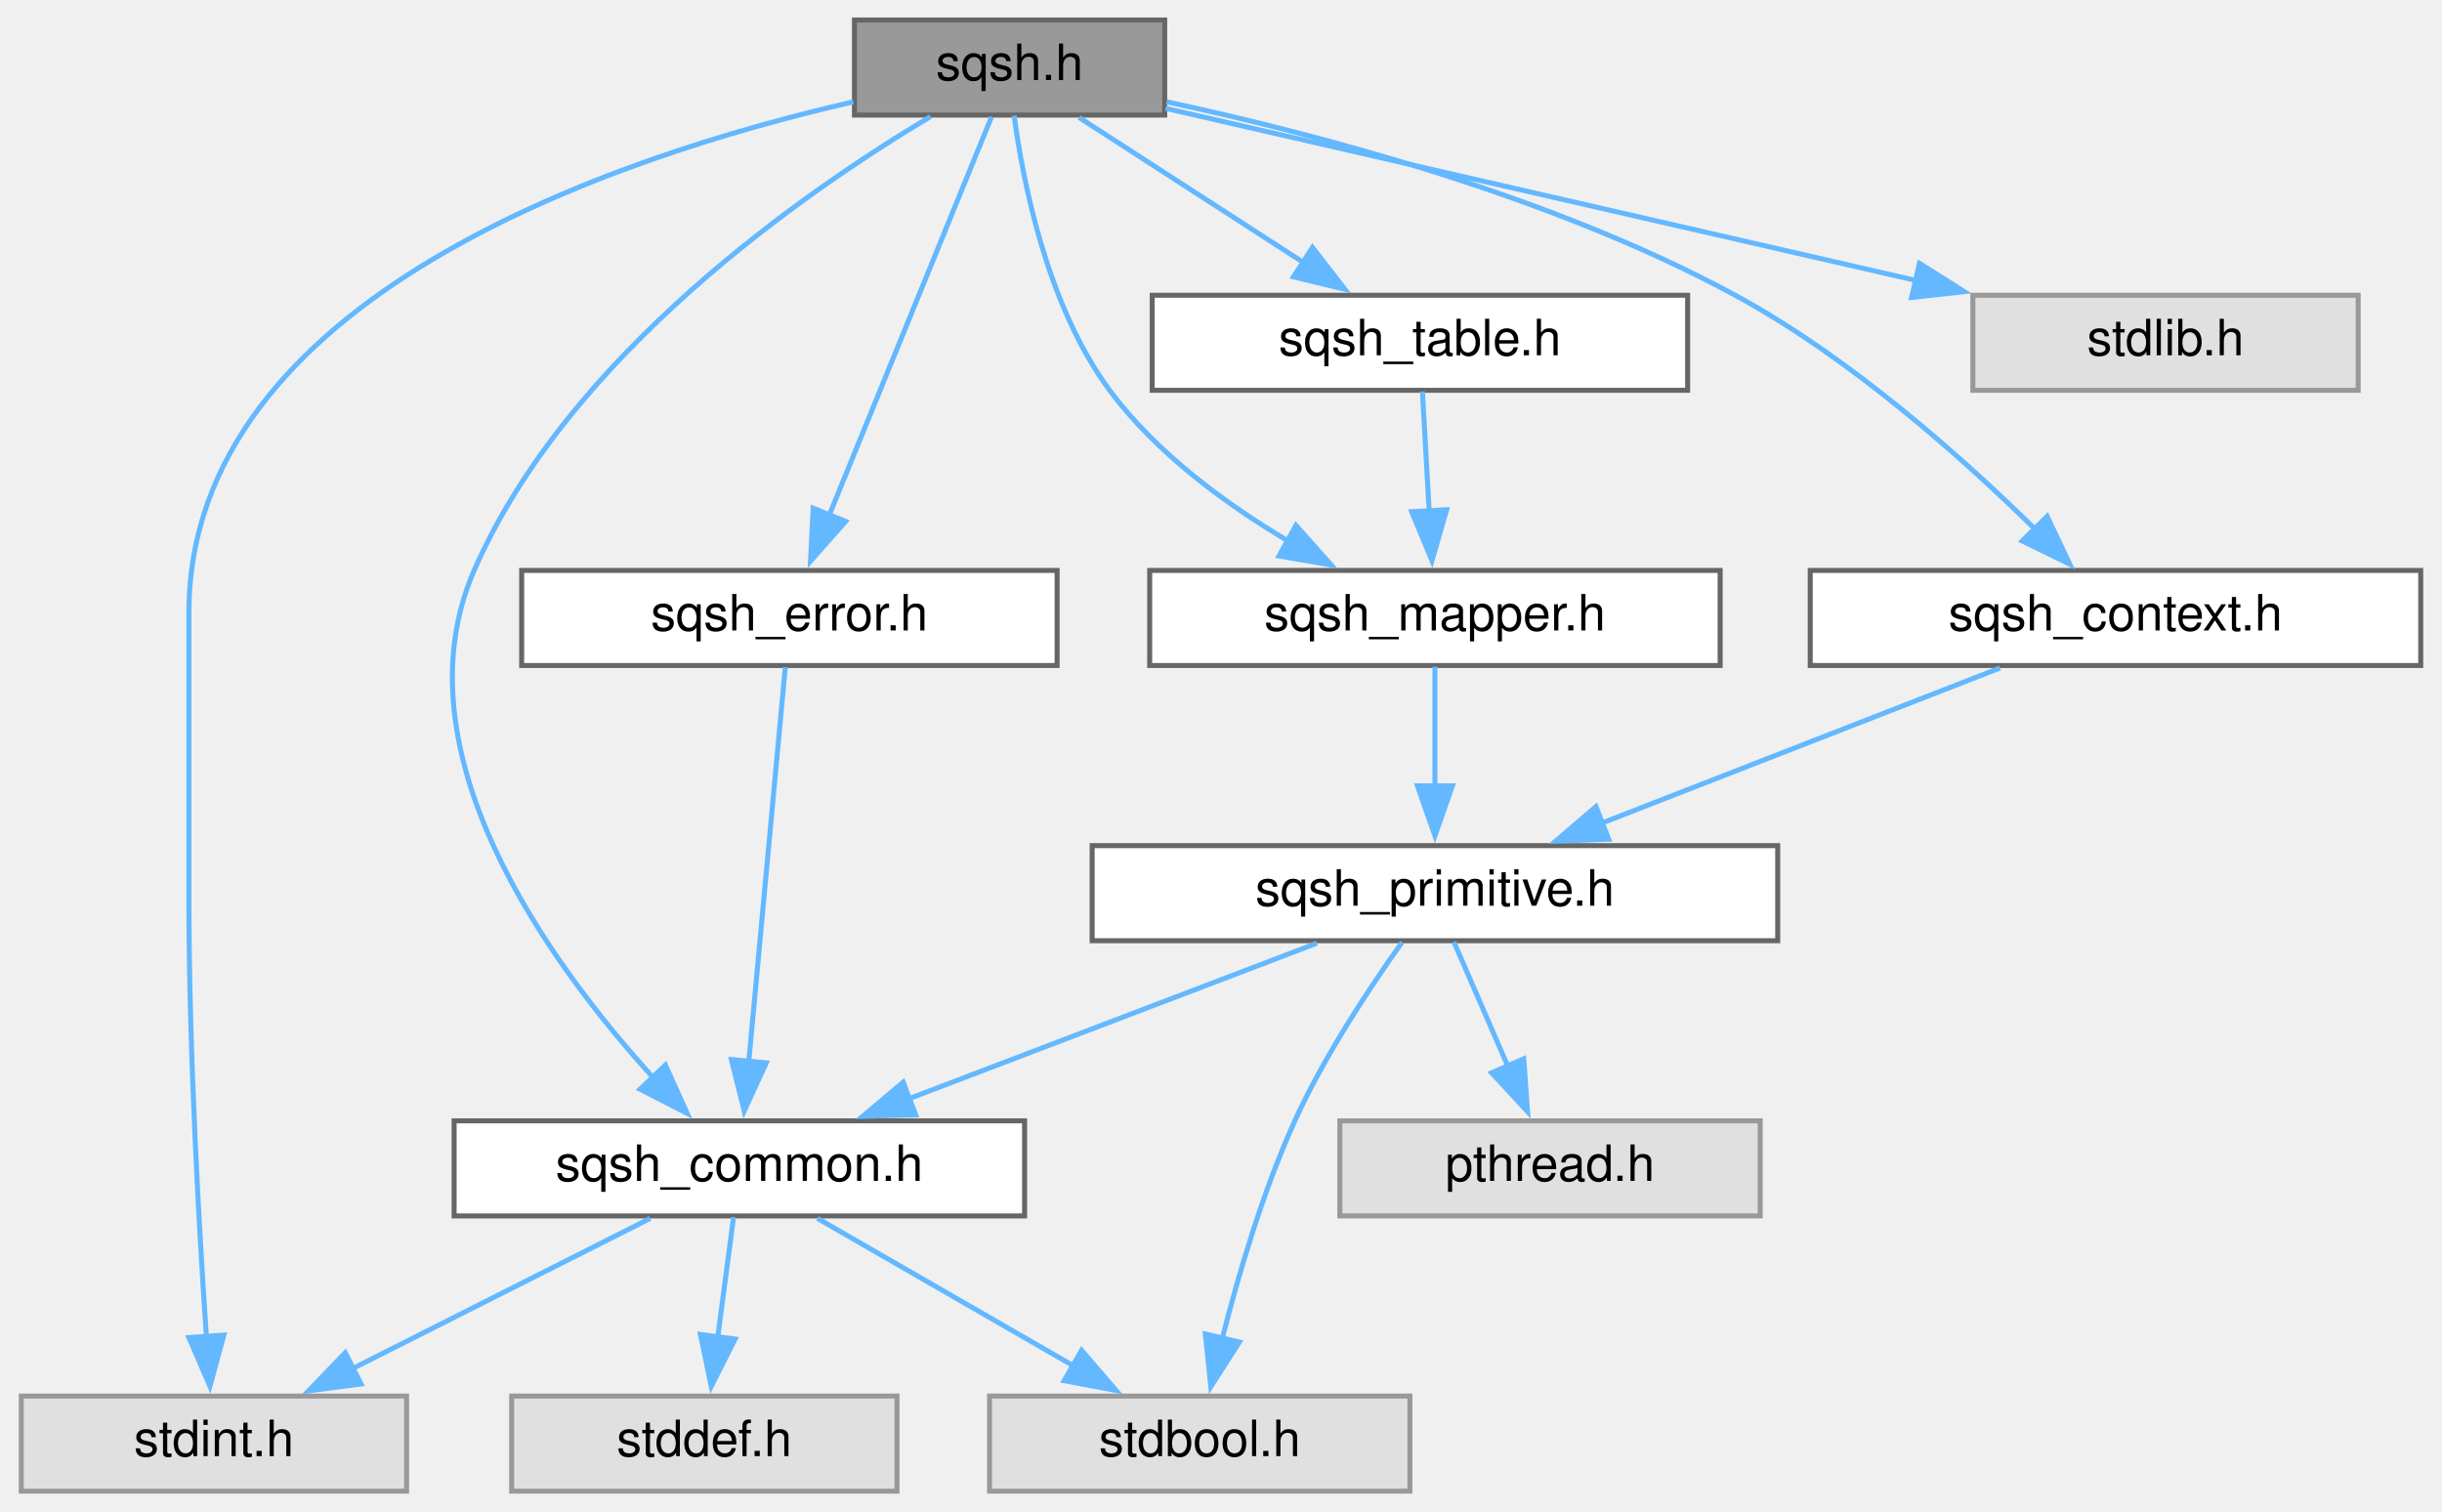
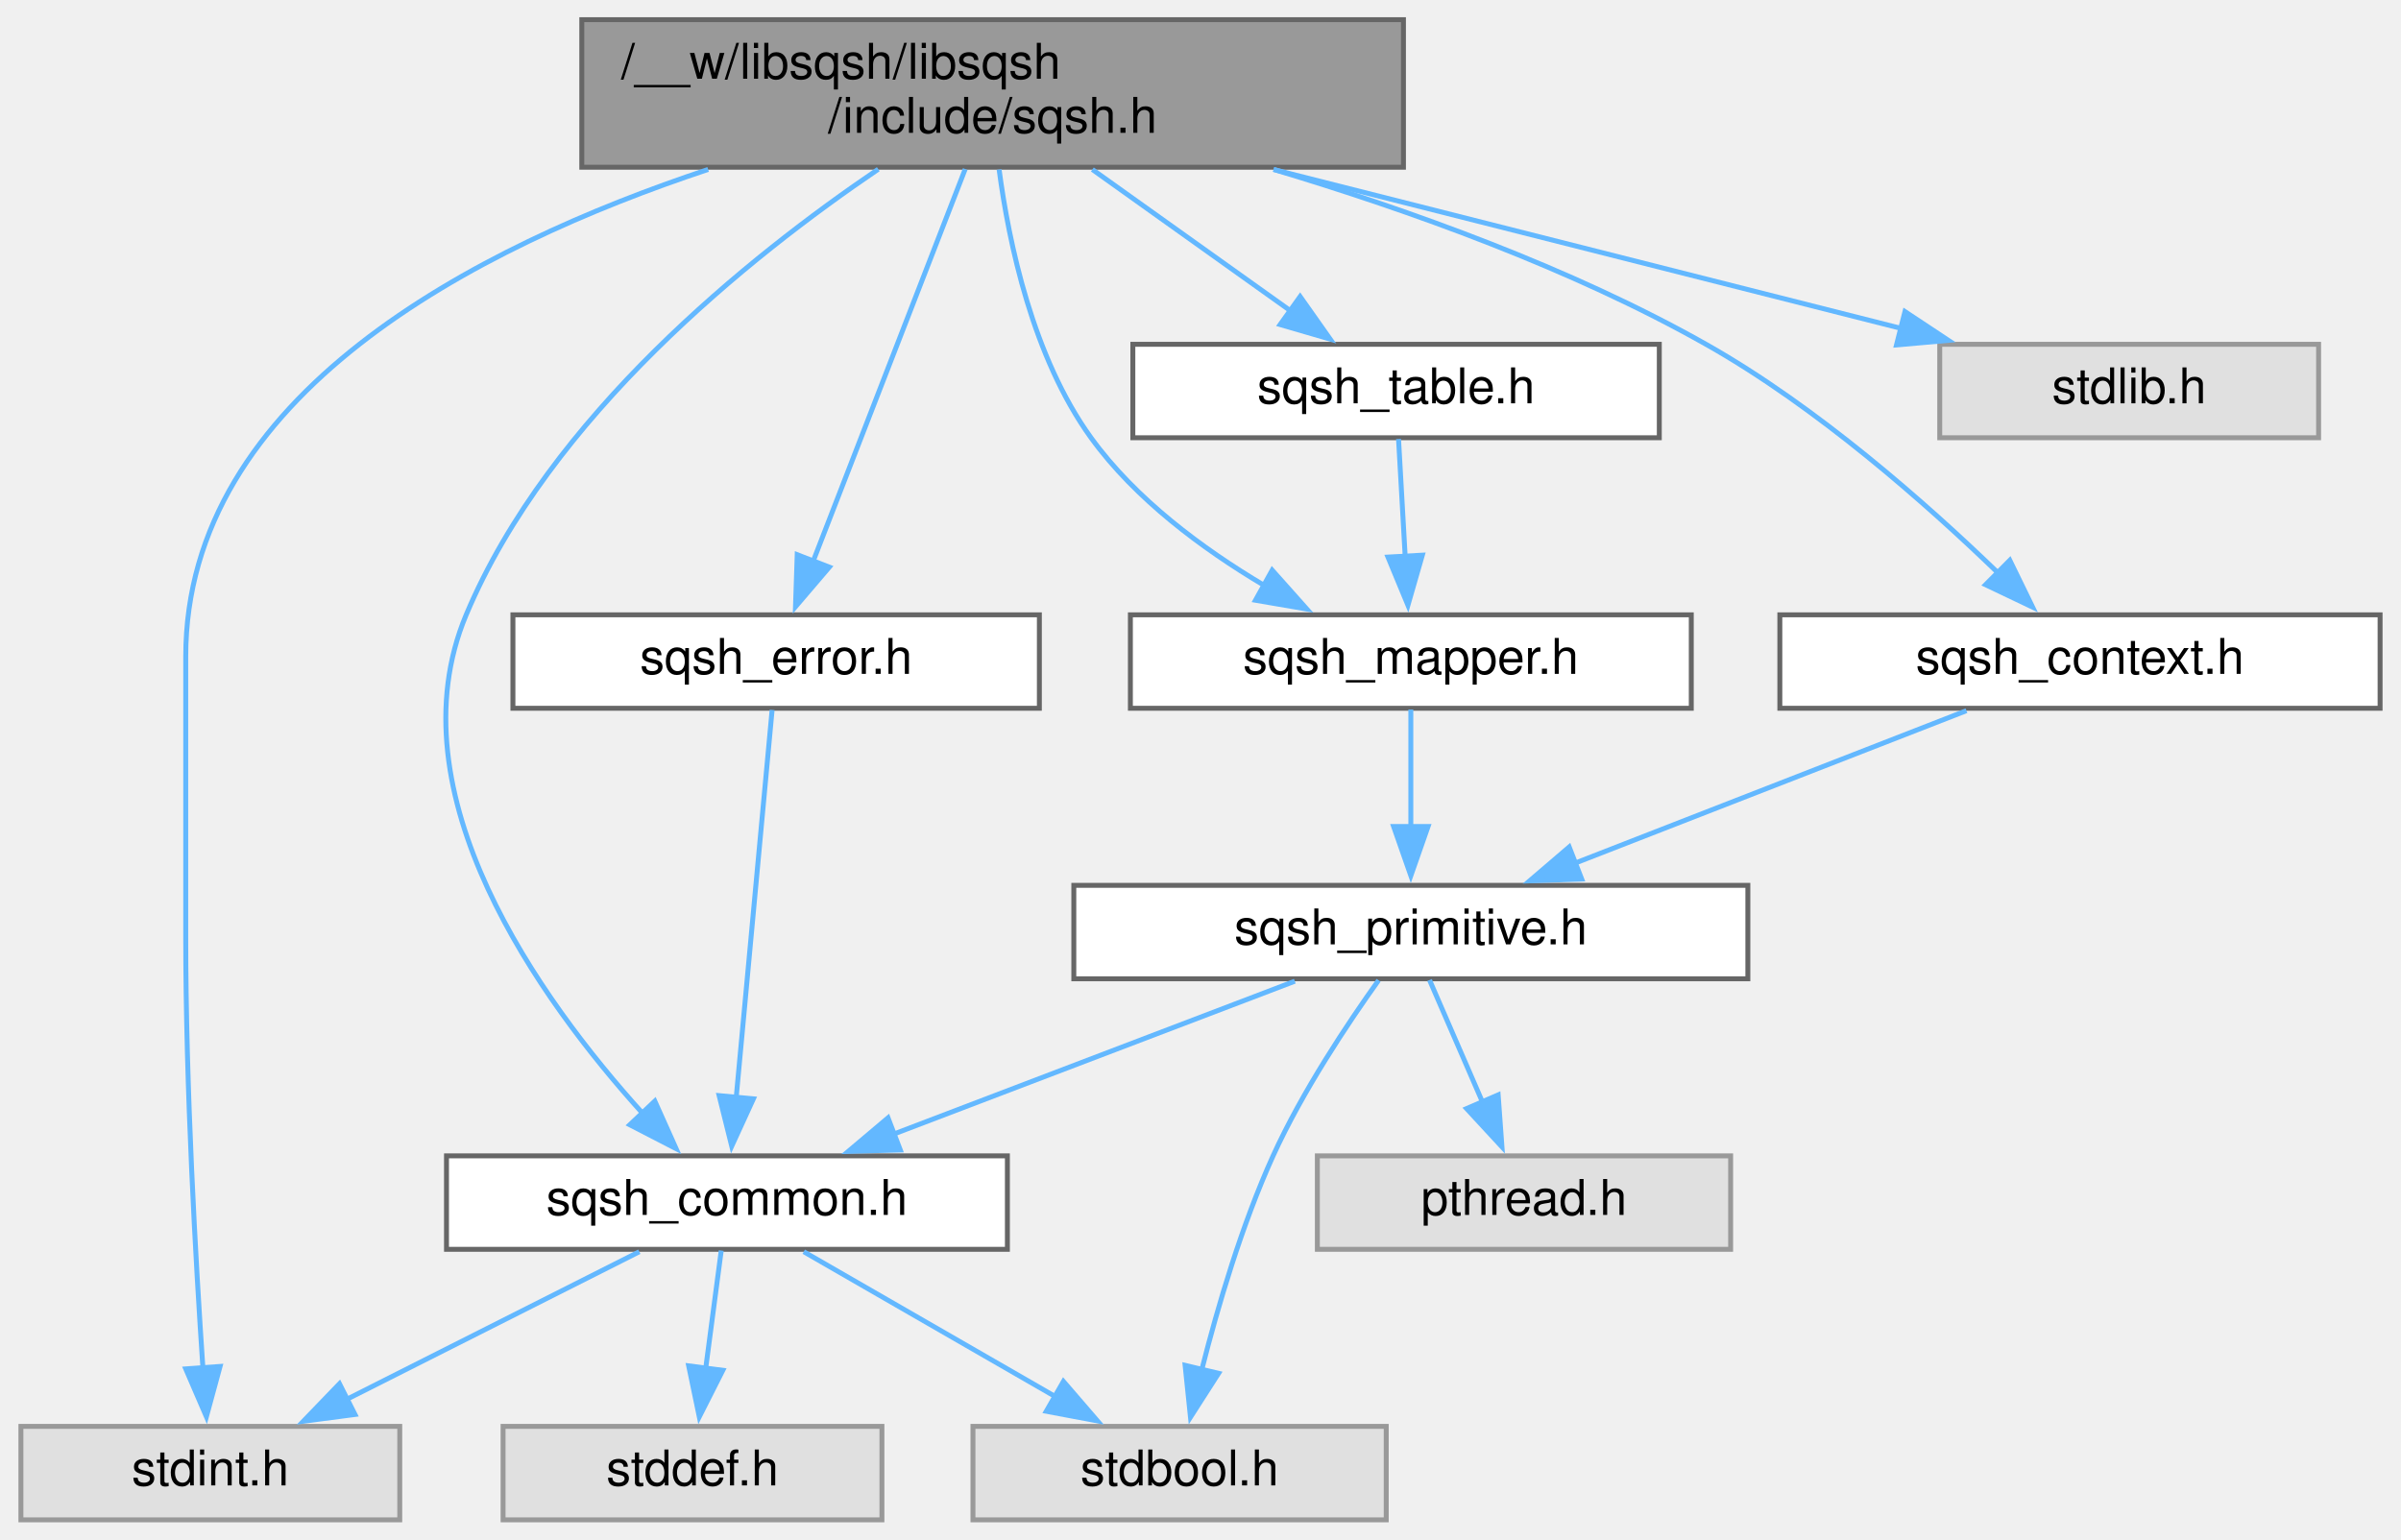
- <svg xmlns="http://www.w3.org/2000/svg" xmlns:xlink="http://www.w3.org/1999/xlink" width="488pt" height="302pt" viewBox="0.00 0.00 487.50 302.00">
-   <g id="graph0" class="graph" transform="scale(1 1) rotate(0) translate(4 298)">
+ <svg xmlns="http://www.w3.org/2000/svg" xmlns:xlink="http://www.w3.org/1999/xlink" width="488pt" height="313pt" viewBox="0.00 0.00 487.50 313.00">
+   <g id="graph0" class="graph" transform="scale(1 1) rotate(0) translate(4 309)">
    <g id="node1" class="node">
      <g id="a_node1">
        <a xlink:title=" ">
-           <polygon fill="#999999" stroke="#666666" points="228.5,-294 166.5,-294 166.5,-275 228.5,-275 228.5,-294" />
-           <text text-anchor="middle" x="197.5" y="-282" font-family="Helvetica,sans-Serif" font-size="10.00">sqsh.h</text>
+           <polygon fill="#999999" stroke="#666666" points="281,-305 114,-305 114,-275 281,-275 281,-305" />
+           <text text-anchor="start" x="122" y="-293" font-family="Helvetica,sans-Serif" font-size="10.00">/__w/libsqsh/libsqsh</text>
+           <text text-anchor="middle" x="197.5" y="-282" font-family="Helvetica,sans-Serif" font-size="10.00">/include/sqsh.h</text>
        </a>
      </g>
    </g>
    <g id="node2" class="node">
      <g id="a_node2">
        <a xlink:href="sqsh__common_8h.html" target="_top" xlink:title=" ">
          <polygon fill="white" stroke="#666666" points="200.5,-74 86.5,-74 86.5,-55 200.5,-55 200.5,-74" />
          <text text-anchor="middle" x="143.5" y="-62" font-family="Helvetica,sans-Serif" font-size="10.00">sqsh_common.h</text>
        </a>
      </g>
    </g>
    <g id="edge1" class="edge">
-       <path fill="none" stroke="#63b8ff" d="M181.7,-274.71C156.78,-259.83 109.24,-227.02 90.5,-184 74.69,-147.7 105.54,-105.42 126.45,-82.46" />
-       <polygon fill="#63b8ff" stroke="#63b8ff" points="128.72,-85.15 133.08,-75.49 123.65,-80.32 128.72,-85.15" />
+       <path fill="none" stroke="#63b8ff" d="M174.26,-274.6C148.22,-256.94 107.42,-224.32 90.5,-184 75.24,-147.65 105.57,-105.66 126.32,-82.7" />
+       <polygon fill="#63b8ff" stroke="#63b8ff" points="128.84,-85.13 133.17,-75.46 123.75,-80.32 128.84,-85.13" />
    </g>
    <g id="node5" class="node">
      <g id="a_node5">
        <a xlink:title=" ">
          <polygon fill="#e0e0e0" stroke="#999999" points="77,-19 0,-19 0,0 77,0 77,-19" />
          <text text-anchor="middle" x="38.5" y="-7" font-family="Helvetica,sans-Serif" font-size="10.00">stdint.h</text>
        </a>
      </g>
    </g>
    <g id="edge16" class="edge">
-       <path fill="none" stroke="#63b8ff" d="M166.27,-277.65C118.68,-266.73 33.5,-238.4 33.5,-175.5 33.5,-175.5 33.5,-175.5 33.5,-118.5 33.5,-87.89 35.53,-52.45 37,-30.76" />
+       <path fill="none" stroke="#63b8ff" d="M139.68,-274.55C92.46,-258.87 33.5,-228.65 33.5,-175.5 33.5,-175.5 33.5,-175.5 33.5,-118.5 33.5,-87.89 35.53,-52.45 37,-30.76" />
      <polygon fill="#63b8ff" stroke="#63b8ff" points="40.48,-31.19 37.7,-20.96 33.5,-30.69 40.48,-31.19" />
    </g>
    <g id="node6" class="node">
      <g id="a_node6">
        <a xlink:href="sqsh__context_8h.html" target="_top" xlink:title=" ">
          <polygon fill="white" stroke="#666666" points="479.5,-184 357.5,-184 357.5,-165 479.5,-165 479.5,-184" />
          <text text-anchor="middle" x="418.5" y="-172" font-family="Helvetica,sans-Serif" font-size="10.00">sqsh_context.h</text>
        </a>
      </g>
    </g>
    <g id="edge5" class="edge">
-       <path fill="none" stroke="#63b8ff" d="M228.9,-277.65C259.26,-271.14 305.93,-258.83 342.5,-239 365.53,-226.51 388.07,-206.39 402.54,-192.15" />
-       <polygon fill="#63b8ff" stroke="#63b8ff" points="404.84,-194.81 409.38,-185.24 399.86,-189.89 404.84,-194.81" />
+       <path fill="none" stroke="#63b8ff" d="M254.63,-274.55C282.19,-266.28 315.14,-254.45 342.5,-239 365.07,-226.26 387.4,-206.51 401.96,-192.42" />
+       <polygon fill="#63b8ff" stroke="#63b8ff" points="404.24,-195.09 408.88,-185.56 399.31,-190.12 404.24,-195.09" />
    </g>
    <g id="node9" class="node">
      <g id="a_node9">
        <a xlink:href="sqsh__error_8h.html" target="_top" xlink:title=" ">
          <polygon fill="white" stroke="#666666" points="207,-184 100,-184 100,-165 207,-165 207,-184" />
          <text text-anchor="middle" x="153.5" y="-172" font-family="Helvetica,sans-Serif" font-size="10.00">sqsh_error.h</text>
        </a>
      </g>
    </g>
    <g id="edge10" class="edge">
-       <path fill="none" stroke="#63b8ff" d="M193.9,-274.66C186.84,-257.34 171.04,-218.55 161.42,-194.95" />
-       <polygon fill="#63b8ff" stroke="#63b8ff" points="164.74,-193.8 157.72,-185.86 158.25,-196.44 164.74,-193.8" />
+       <path fill="none" stroke="#63b8ff" d="M191.93,-274.63C184.09,-254.4 169.78,-217.49 161.01,-194.86" />
+       <polygon fill="#63b8ff" stroke="#63b8ff" points="164.31,-193.7 157.43,-185.64 157.78,-196.23 164.31,-193.7" />
    </g>
    <g id="node10" class="node">
      <g id="a_node10">
        <a xlink:href="sqsh__mapper_8h.html" target="_top" xlink:title=" ">
          <polygon fill="white" stroke="#666666" points="339.5,-184 225.5,-184 225.5,-165 339.5,-165 339.5,-184" />
          <text text-anchor="middle" x="282.5" y="-172" font-family="Helvetica,sans-Serif" font-size="10.00">sqsh_mapper.h</text>
        </a>
      </g>
    </g>
    <g id="edge12" class="edge">
-       <path fill="none" stroke="#63b8ff" d="M198.41,-274.89C200.15,-261.87 204.97,-236.9 217.5,-220 226.82,-207.43 240.79,-197.21 253.39,-189.74" />
-       <polygon fill="#63b8ff" stroke="#63b8ff" points="254.73,-193.01 261.77,-185.09 251.33,-186.89 254.73,-193.01" />
+       <path fill="none" stroke="#63b8ff" d="M198.82,-274.54C200.79,-259.65 205.66,-236.37 217.5,-220 226.52,-207.53 240.16,-197.43 252.63,-190.02" />
+       <polygon fill="#63b8ff" stroke="#63b8ff" points="254.32,-193.08 261.37,-185.17 250.92,-186.96 254.32,-193.08" />
    </g>
    <g id="node11" class="node">
      <g id="a_node11">
        <a xlink:href="sqsh__table_8h.html" target="_top" xlink:title=" ">
          <polygon fill="white" stroke="#666666" points="333,-239 226,-239 226,-220 333,-220 333,-239" />
          <text text-anchor="middle" x="279.5" y="-227" font-family="Helvetica,sans-Serif" font-size="10.00">sqsh_table.h</text>
        </a>
      </g>
    </g>
    <g id="edge14" class="edge">
-       <path fill="none" stroke="#63b8ff" d="M211.41,-274.51C223.74,-266.54 241.97,-254.75 256.47,-245.38" />
-       <polygon fill="#63b8ff" stroke="#63b8ff" points="258.03,-248.55 264.52,-240.18 254.23,-242.67 258.03,-248.55" />
+       <path fill="none" stroke="#63b8ff" d="M217.77,-274.54C230.04,-265.78 245.68,-254.63 258.15,-245.73" />
+       <polygon fill="#63b8ff" stroke="#63b8ff" points="260,-248.71 266.11,-240.05 255.93,-243.01 260,-248.71" />
    </g>
    <g id="node12" class="node">
      <g id="a_node12">
        <a xlink:title=" ">
          <polygon fill="#e0e0e0" stroke="#999999" points="467,-239 390,-239 390,-220 467,-220 467,-239" />
          <text text-anchor="middle" x="428.5" y="-227" font-family="Helvetica,sans-Serif" font-size="10.00">stdlib.h</text>
        </a>
      </g>
    </g>
    <g id="edge17" class="edge">
-       <path fill="none" stroke="#63b8ff" d="M228.65,-276.35C267.14,-267.52 333.1,-252.39 378.66,-241.94" />
-       <polygon fill="#63b8ff" stroke="#63b8ff" points="379.33,-245.37 388.29,-239.72 377.76,-238.55 379.33,-245.37" />
+       <path fill="none" stroke="#63b8ff" d="M254.6,-274.54C293.95,-264.57 345.58,-251.5 382.33,-242.19" />
+       <polygon fill="#63b8ff" stroke="#63b8ff" points="382.93,-245.65 391.76,-239.8 381.21,-238.87 382.93,-245.65" />
    </g>
    <g id="node3" class="node">
      <g id="a_node3">
        <a xlink:title=" ">
          <polygon fill="#e0e0e0" stroke="#999999" points="277.5,-19 193.5,-19 193.5,0 277.5,0 277.5,-19" />
          <text text-anchor="middle" x="235.5" y="-7" font-family="Helvetica,sans-Serif" font-size="10.00">stdbool.h</text>
        </a>
      </g>
    </g>
    <g id="edge2" class="edge">
      <path fill="none" stroke="#63b8ff" d="M159.11,-54.51C173.2,-46.39 194.19,-34.3 210.6,-24.85" />
      <polygon fill="#63b8ff" stroke="#63b8ff" points="211.89,-28.14 218.81,-20.11 208.4,-22.07 211.89,-28.14" />
    </g>
    <g id="node4" class="node">
      <g id="a_node4">
        <a xlink:title=" ">
          <polygon fill="#e0e0e0" stroke="#999999" points="175,-19 98,-19 98,0 175,0 175,-19" />
          <text text-anchor="middle" x="136.5" y="-7" font-family="Helvetica,sans-Serif" font-size="10.00">stddef.h</text>
        </a>
      </g>
    </g>
    <g id="edge3" class="edge">
      <path fill="none" stroke="#63b8ff" d="M142.34,-54.75C141.48,-48.19 140.26,-38.95 139.16,-30.6" />
      <polygon fill="#63b8ff" stroke="#63b8ff" points="142.66,-30.4 137.88,-20.94 135.72,-31.31 142.66,-30.4" />
    </g>
    <g id="edge4" class="edge">
      <path fill="none" stroke="#63b8ff" d="M125.69,-54.51C109.37,-46.27 84.97,-33.96 66.13,-24.45" />
      <polygon fill="#63b8ff" stroke="#63b8ff" points="67.9,-21.42 57.4,-20.04 64.75,-27.67 67.9,-21.42" />
    </g>
    <g id="node7" class="node">
      <g id="a_node7">
        <a xlink:href="sqsh__primitive_8h.html" target="_top" xlink:title=" ">
          <polygon fill="white" stroke="#666666" points="351,-129 214,-129 214,-110 351,-110 351,-129" />
          <text text-anchor="middle" x="282.5" y="-117" font-family="Helvetica,sans-Serif" font-size="10.00">sqsh_primitive.h</text>
        </a>
      </g>
    </g>
    <g id="edge6" class="edge">
      <path fill="none" stroke="#63b8ff" d="M395.43,-164.51C373.61,-156.01 340.62,-143.15 315.92,-133.53" />
      <polygon fill="#63b8ff" stroke="#63b8ff" points="317.23,-130.28 306.64,-129.91 314.69,-136.8 317.23,-130.28" />
    </g>
    <g id="edge7" class="edge">
      <path fill="none" stroke="#63b8ff" d="M258.92,-109.51C236.52,-100.97 202.6,-88.03 177.32,-78.4" />
      <polygon fill="#63b8ff" stroke="#63b8ff" points="178.74,-75.19 168.15,-74.9 176.24,-81.73 178.74,-75.19" />
    </g>
    <g id="edge9" class="edge">
      <path fill="none" stroke="#63b8ff" d="M275.95,-109.7C269.73,-101.01 260.46,-87.13 254.5,-74 248.15,-60.01 243.26,-43.34 240.03,-30.6" />
      <polygon fill="#63b8ff" stroke="#63b8ff" points="243.43,-29.79 237.71,-20.87 236.62,-31.41 243.43,-29.79" />
    </g>
    <g id="node8" class="node">
      <g id="a_node8">
        <a xlink:title=" ">
          <polygon fill="#e0e0e0" stroke="#999999" points="347.5,-74 263.5,-74 263.5,-55 347.5,-55 347.5,-74" />
          <text text-anchor="middle" x="305.5" y="-62" font-family="Helvetica,sans-Serif" font-size="10.00">pthread.h</text>
        </a>
      </g>
    </g>
    <g id="edge8" class="edge">
      <path fill="none" stroke="#63b8ff" d="M286.3,-109.75C289.24,-102.96 293.44,-93.3 297.15,-84.73" />
      <polygon fill="#63b8ff" stroke="#63b8ff" points="300.25,-86.4 301.02,-75.83 293.83,-83.61 300.25,-86.4" />
    </g>
    <g id="edge11" class="edge">
      <path fill="none" stroke="#63b8ff" d="M152.68,-164.66C151.1,-147.57 147.58,-109.61 145.39,-85.92" />
      <polygon fill="#63b8ff" stroke="#63b8ff" points="148.88,-85.6 144.47,-75.97 141.91,-86.25 148.88,-85.6" />
    </g>
    <g id="edge13" class="edge">
      <path fill="none" stroke="#63b8ff" d="M282.5,-164.75C282.5,-158.27 282.5,-149.16 282.5,-140.9" />
      <polygon fill="#63b8ff" stroke="#63b8ff" points="286,-140.96 282.5,-130.96 279,-140.96 286,-140.96" />
    </g>
    <g id="edge15" class="edge">
      <path fill="none" stroke="#63b8ff" d="M280,-219.75C280.36,-213.27 280.88,-204.16 281.35,-195.9" />
      <polygon fill="#63b8ff" stroke="#63b8ff" points="284.84,-196.13 281.91,-185.95 277.85,-195.74 284.84,-196.13" />
    </g>
  </g>
</svg>
